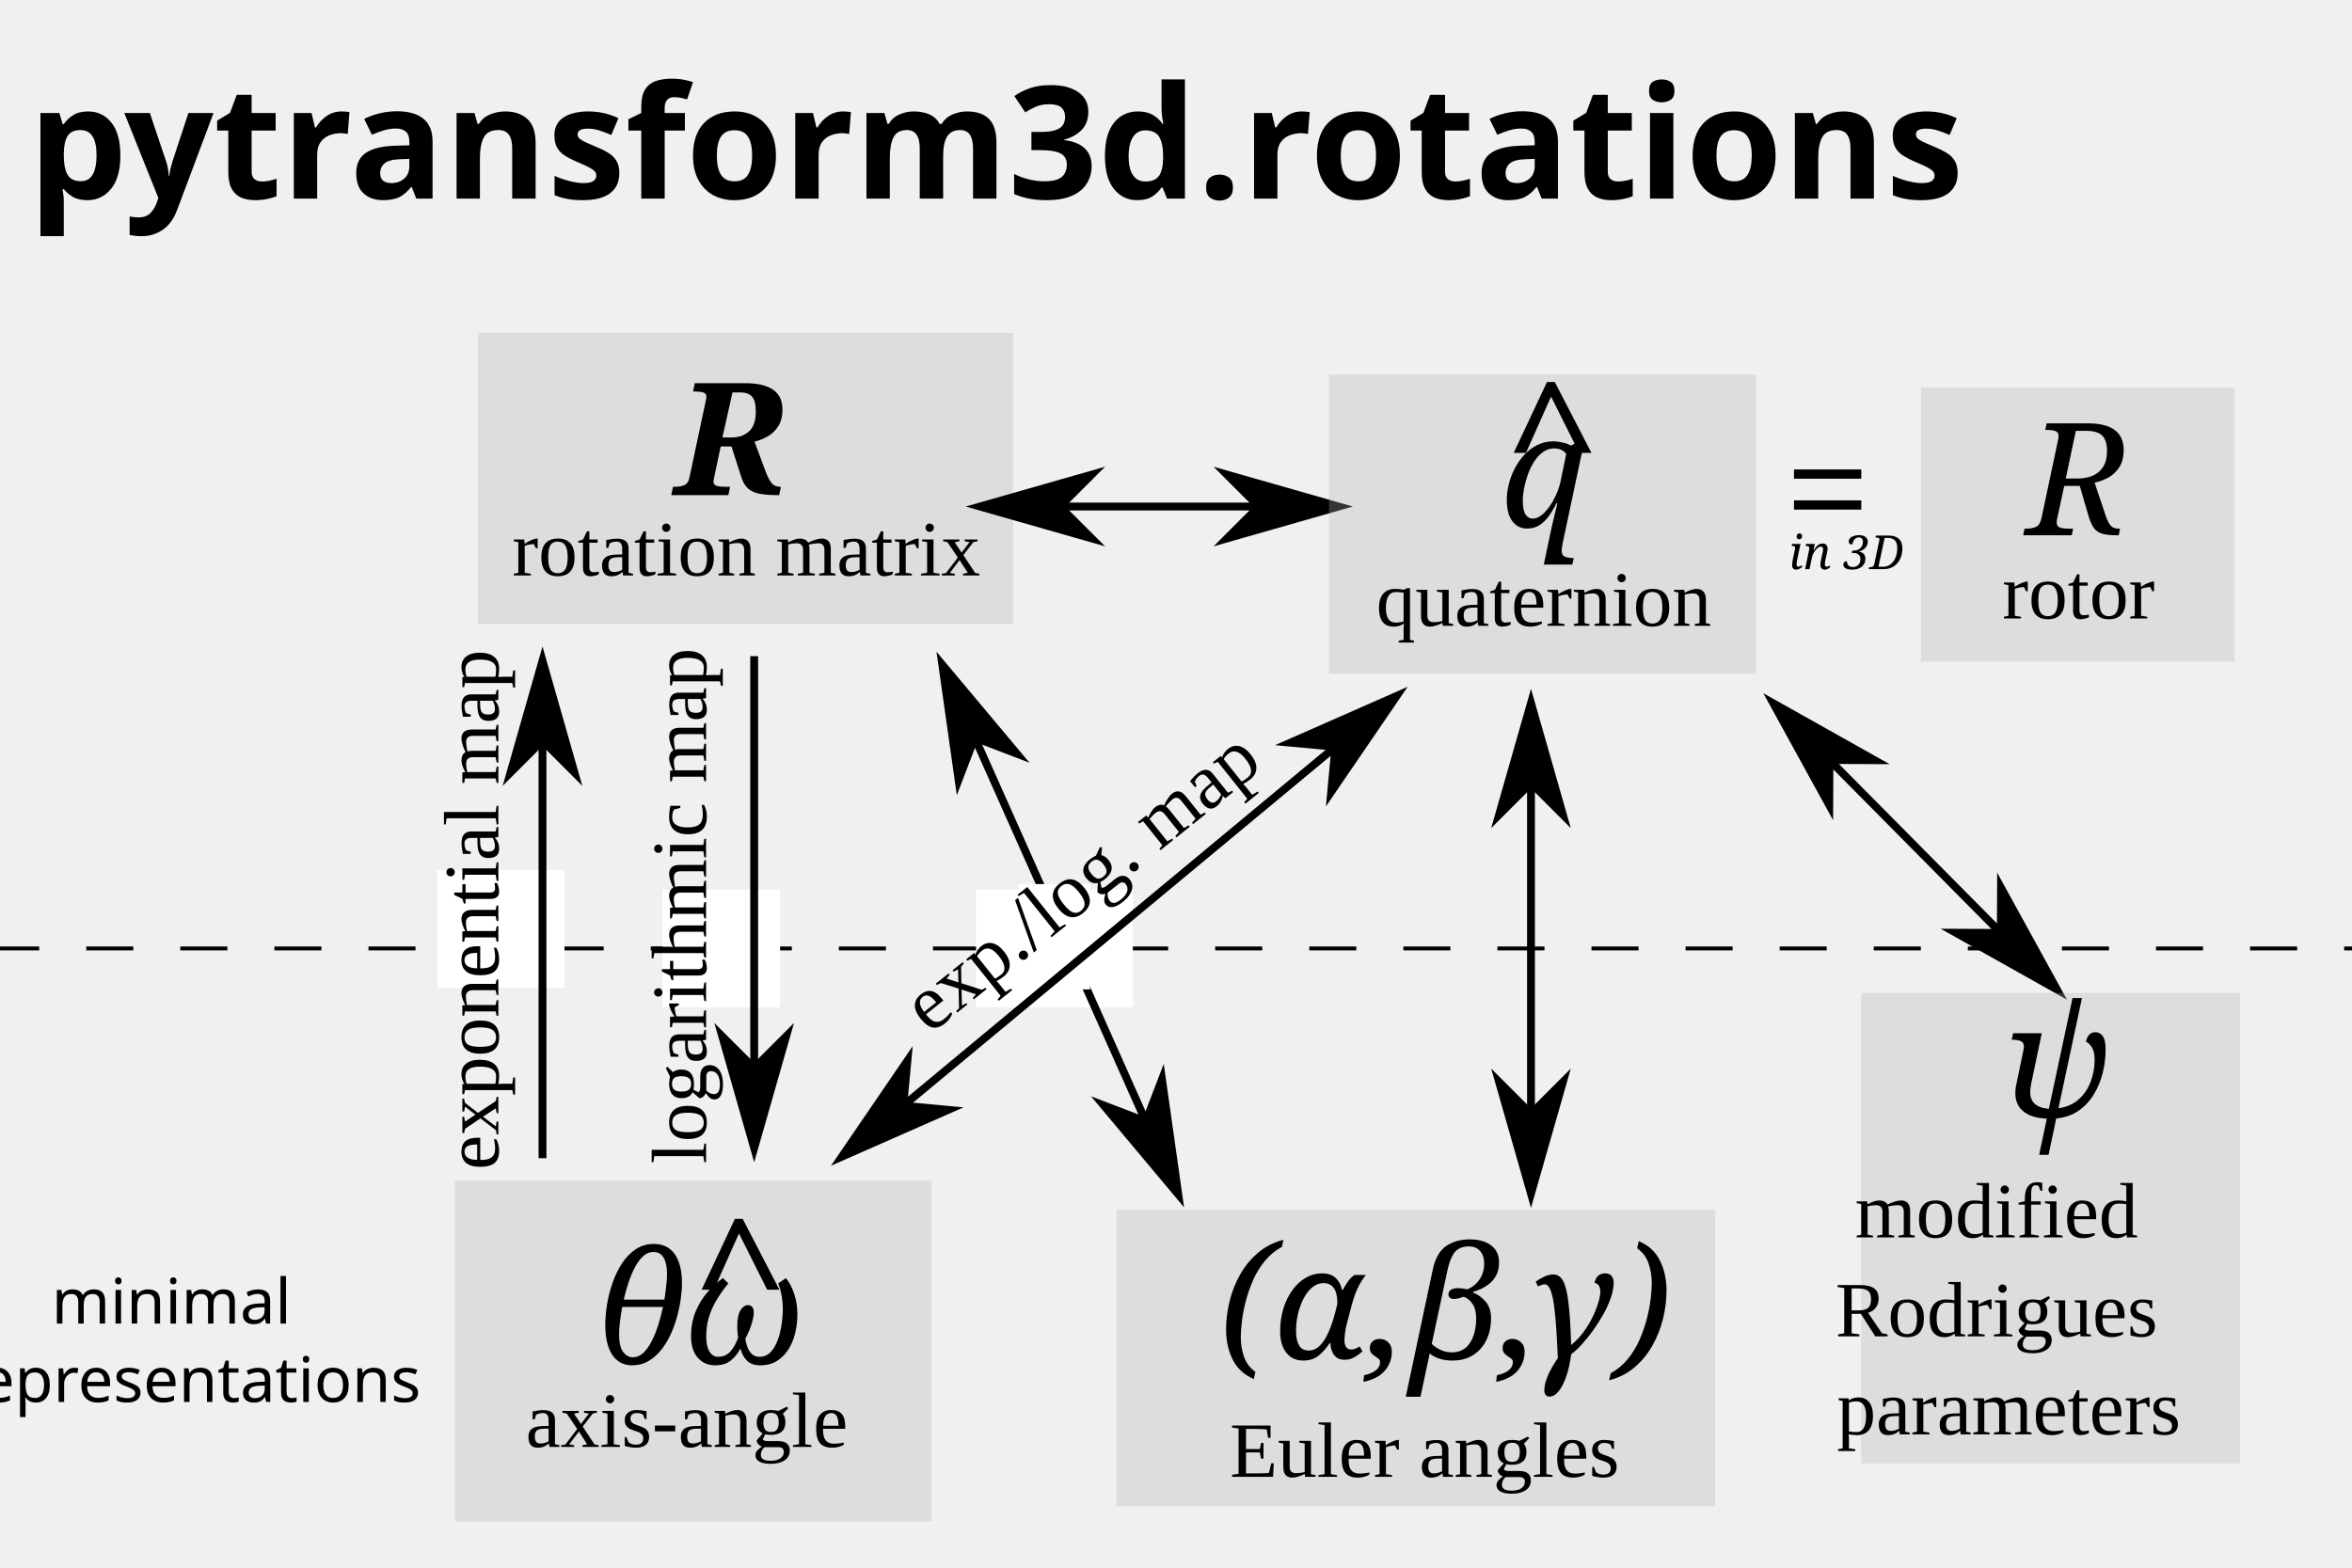
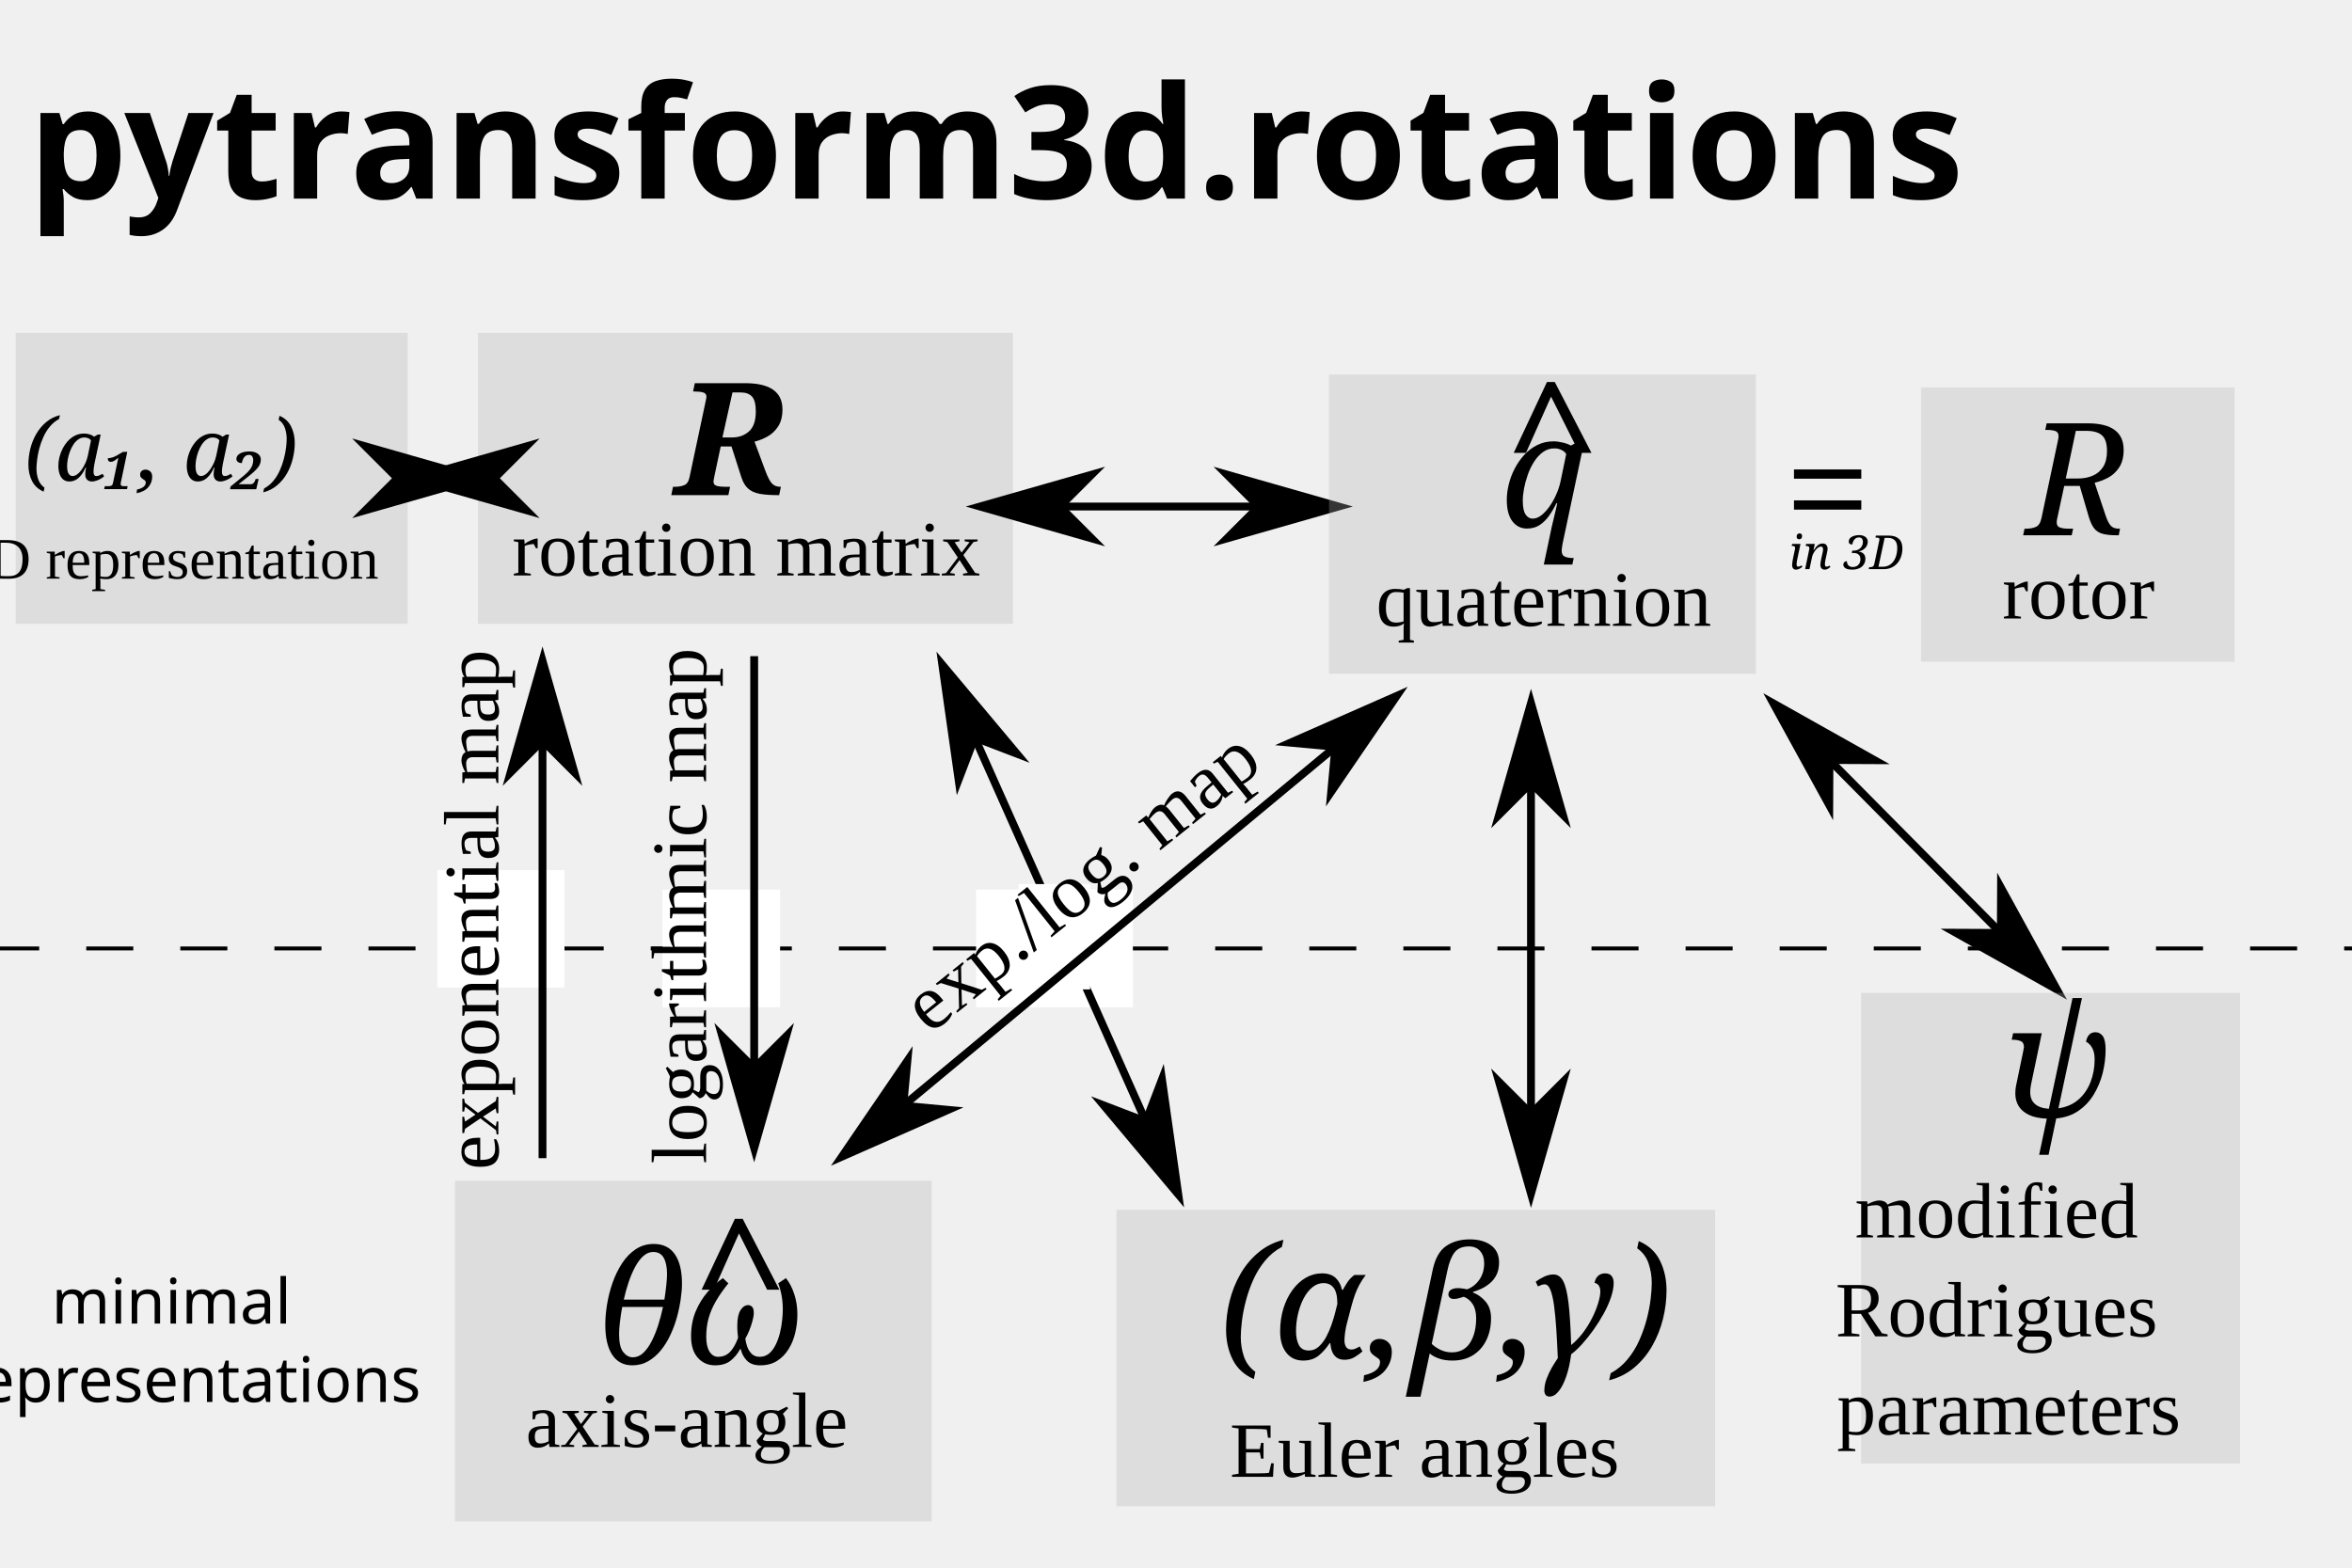
<svg xmlns="http://www.w3.org/2000/svg" width="600" height="400" id="svg2" version="1.1">
  <defs id="defs4">
    <marker style="overflow:visible" id="Arrow1Lstart" refX="0.0" refY="0.0" orient="auto">
      <path transform="scale(0.8) translate(12.5,0)" style="fill-rule:evenodd;fill:context-stroke;stroke:context-stroke;stroke-width:1.0pt" d="M 0.0,0.0 L 5.0,-5.0 L -12.5,0.0 L 5.0,5.0 L 0.0,0.0 z " id="path17458" />
    </marker>
    <marker orient="auto" refY="0.0" refX="0.0" id="Arrow1Lend" style="overflow:visible;">
      <path id="path3927" d="M 0.0,0.0 L 5.0,-5.0 L -12.5,0.0 L 5.0,5.0 L 0.0,0.0 z " style="fill-rule:evenodd;stroke:#000000;stroke-width:1.0pt;" transform="scale(0.8) rotate(180) translate(12.5,0)" />
    </marker>
    <marker orient="auto" refY="0" refX="0" id="Arrow1Lend-2" style="overflow:visible">
      <path id="path3927-7" d="M 0,0 5,-5 -12.5,0 5,5 Z" style="fill-rule:evenodd;stroke:#000000;stroke-width:1pt" transform="matrix(-0.8,0,0,-0.8,-10,0)" />
    </marker>
    <marker orient="auto" refY="0" refX="0" id="Arrow1Lend-9" style="overflow:visible">
      <path id="path3927-3" d="M 0,0 5,-5 -12.5,0 5,5 Z" style="fill-rule:evenodd;stroke:#000000;stroke-width:1pt" transform="matrix(-0.8,0,0,-0.8,-10,0)" />
    </marker>
    <marker orient="auto" refY="0" refX="0" id="Arrow1Lend-9-3" style="overflow:visible">
      <path id="path3927-3-6" d="M 0,0 5,-5 -12.5,0 5,5 Z" style="fill-rule:evenodd;stroke:#000000;stroke-width:1pt" transform="matrix(-0.8,0,0,-0.8,-10,0)" />
    </marker>
    <marker orient="auto" refY="0" refX="0" id="Arrow1Lend-9-3-3" style="overflow:visible">
      <path id="path3927-3-6-6" d="M 0,0 5,-5 -12.5,0 5,5 Z" style="fill-rule:evenodd;stroke:#000000;stroke-width:1pt" transform="matrix(-0.8,0,0,-0.8,-10,0)" />
    </marker>
    <marker orient="auto" refY="0" refX="0" id="Arrow1Lend-5" style="overflow:visible">
      <path id="path3927-6" d="M 0,0 5,-5 -12.5,0 5,5 Z" style="fill-rule:evenodd;stroke:#000000;stroke-width:1pt" transform="matrix(-0.8,0,0,-0.8,-10,0)" />
    </marker>
    <marker orient="auto" refY="0" refX="0" id="Arrow1Lend-5-9" style="overflow:visible">
      <path id="path3927-6-1" d="M 0,0 5,-5 -12.5,0 5,5 Z" style="fill-rule:evenodd;stroke:#000000;stroke-width:1pt" transform="matrix(-0.8,0,0,-0.8,-10,0)" />
    </marker>
    <marker orient="auto" refY="0" refX="0" id="Arrow1Lend-55" style="overflow:visible">
      <path id="path3927-4" d="M 0,0 5,-5 -12.5,0 5,5 Z" style="fill-rule:evenodd;stroke:#000000;stroke-width:1pt" transform="matrix(-0.8,0,0,-0.8,-10,0)" />
    </marker>
    <marker style="overflow:visible" id="Arrow1Lstart-6" refX="0" refY="0" orient="auto">
      <path transform="matrix(0.8,0,0,0.8,10,0)" style="fill:context-stroke;fill-rule:evenodd;stroke:context-stroke;stroke-width:1pt" d="M 0,0 5,-5 -12.5,0 5,5 Z" id="path17458-5" />
    </marker>
    <marker orient="auto" refY="0" refX="0" id="Arrow1Lend-55-6" style="overflow:visible">
      <path id="path3927-4-9" d="M 0,0 5,-5 -12.5,0 5,5 Z" style="fill-rule:evenodd;stroke:#000000;stroke-width:1pt" transform="matrix(-0.8,0,0,-0.8,-10,0)" />
    </marker>
    <marker style="overflow:visible" id="Arrow1Lstart-6-7" refX="0" refY="0" orient="auto">
      <path transform="matrix(0.8,0,0,0.8,10,0)" style="fill:context-stroke;fill-rule:evenodd;stroke:context-stroke;stroke-width:1pt" d="M 0,0 5,-5 -12.5,0 5,5 Z" id="path17458-5-4" />
    </marker>
    <marker orient="auto" refY="0" refX="0" id="Arrow1Lend-55-6-5" style="overflow:visible">
      <path id="path3927-4-9-2" d="M 0,0 5,-5 -12.5,0 5,5 Z" style="fill-rule:evenodd;stroke:#000000;stroke-width:1pt" transform="matrix(-0.8,0,0,-0.8,-10,0)" />
    </marker>
    <marker style="overflow:visible" id="Arrow1Lstart-4" refX="0" refY="0" orient="auto">
      <path transform="matrix(0.8,0,0,0.8,10,0)" style="fill:context-stroke;fill-rule:evenodd;stroke:context-stroke;stroke-width:1pt" d="M 0,0 5,-5 -12.5,0 5,5 Z" id="path17458-7" />
    </marker>
    <marker orient="auto" refY="0" refX="0" id="Arrow1Lend-55-4" style="overflow:visible">
      <path id="path3927-4-4" d="M 0,0 5,-5 -12.5,0 5,5 Z" style="fill-rule:evenodd;stroke:#000000;stroke-width:1pt" transform="matrix(-0.8,0,0,-0.8,-10,0)" />
    </marker>
    <marker style="overflow:visible" id="Arrow1Lstart-6-7-7" refX="0" refY="0" orient="auto">
      <path transform="matrix(0.8,0,0,0.8,10,0)" style="fill:context-stroke;fill-rule:evenodd;stroke:context-stroke;stroke-width:1pt" d="M 0,0 5,-5 -12.5,0 5,5 Z" id="path17458-5-4-8" />
    </marker>
    <marker orient="auto" refY="0" refX="0" id="Arrow1Lend-55-6-5-6" style="overflow:visible">
      <path id="path3927-4-9-2-8" d="M 0,0 5,-5 -12.5,0 5,5 Z" style="fill-rule:evenodd;stroke:#000000;stroke-width:1pt" transform="matrix(-0.8,0,0,-0.8,-10,0)" />
    </marker>
    <marker orient="auto" refY="0" refX="0" id="Arrow1Lend-5-4" style="overflow:visible">
      <path id="path3927-6-3" d="M 0,0 5,-5 -12.5,0 5,5 Z" style="fill-rule:evenodd;stroke:#000000;stroke-width:1pt" transform="matrix(-0.8,0,0,-0.8,-10,0)" />
    </marker>
    <marker style="overflow:visible" id="Arrow1Lstart-6-4" refX="0" refY="0" orient="auto">
      <path transform="matrix(0.8,0,0,0.8,10,0)" style="fill:context-stroke;fill-rule:evenodd;stroke:context-stroke;stroke-width:1pt" d="M 0,0 5,-5 -12.5,0 5,5 Z" id="path17458-5-9" />
    </marker>
    <marker orient="auto" refY="0" refX="0" id="Arrow1Lend-55-6-2" style="overflow:visible">
      <path id="path3927-4-9-0" d="M 0,0 5,-5 -12.5,0 5,5 Z" style="fill-rule:evenodd;stroke:#000000;stroke-width:1pt" transform="matrix(-0.8,0,0,-0.8,-10,0)" />
    </marker>
    <marker orient="auto" refY="0" refX="0" id="Arrow1Lend-8" style="overflow:visible">
      <path id="path3927-9" d="M 0,0 5,-5 -12.5,0 5,5 Z" style="fill-rule:evenodd;stroke:#000000;stroke-width:1pt" transform="matrix(-0.8,0,0,-0.8,-10,0)" />
    </marker>
    <marker orient="auto" refY="0" refX="0" id="marker19736" style="overflow:visible">
      <path id="path19734" d="M 0,0 5,-5 -12.5,0 5,5 Z" style="fill-rule:evenodd;stroke:#000000;stroke-width:1pt" transform="matrix(-0.8,0,0,-0.8,-10,0)" />
    </marker>
  </defs>
  <g id="layer1" transform="translate(0,-652.3622)">
    <g id="g1080" transform="translate(-56.61674,-196.8605)">
      <rect style="opacity:0.3;fill:#b3b3b3;fill-opacity:1;stroke:none" id="rect3148-1" width="136.472" height="74.246" x="178.544" y="934.144" />
      <text xml:space="preserve" style="font-style:normal;font-weight:normal;line-height:0%;font-family:sans-serif;letter-spacing:0px;word-spacing:0px;fill:#000000;fill-opacity:1;stroke:none" x="228.785" y="975.553" id="text2985-2">
        <tspan id="tspan2987-7" x="228.785" y="975.553" style="font-style:italic;font-variant:normal;font-weight:bold;font-stretch:normal;font-size:40px;line-height:1.25;font-family:Serif;-inkscape-font-specification:'Serif Bold Italic'">R</tspan>
      </text>
      <text xml:space="preserve" style="font-style:normal;font-weight:normal;line-height:0%;font-family:sans-serif;letter-spacing:0px;word-spacing:0px;fill:#000000;fill-opacity:1;stroke:none" x="187.285" y="996.053" id="text2989-0">
        <tspan id="tspan2991-93" x="187.285" y="996.053" style="font-style:normal;font-variant:normal;font-weight:normal;font-stretch:normal;font-size:20px;line-height:1.25;font-family:'Times New Roman';-inkscape-font-specification:'Times New Roman'">rotation matrix</tspan>
      </text>
    </g>
+     <g id="g6drep">
+       <rect style="opacity:0.3;fill:#b3b3b3;fill-opacity:1;stroke:none" id="rect6drep" width="100" height="74.246" x="4" y="737.284" />
+       <text xml:space="preserve" style="font-style:normal;font-weight:normal;line-height:0%;font-family:sans-serif;letter-spacing:0px;word-spacing:0px;fill:#000000;fill-opacity:1;stroke:none" x="52" y="775" id="text6drep-sym">
+         <tspan id="tspan6drep-sym" x="52" y="775" style="font-style:italic;font-variant:normal;font-weight:normal;font-stretch:normal;font-size:22px;line-height:1.25;font-family:serif;-inkscape-font-specification:'Serif Italic';text-align:center;text-anchor:middle">(a₁, a₂)</tspan>
+       </text>
+       <text xml:space="preserve" style="font-style:normal;font-weight:normal;line-height:0%;font-family:sans-serif;letter-spacing:0px;word-spacing:0px;fill:#000000;fill-opacity:1;stroke:none" x="54" y="800" id="text6drep-name">
+         <tspan id="tspan6drep-name" x="54" y="800" style="font-style:normal;font-variant:normal;font-weight:normal;font-stretch:normal;font-size:15px;line-height:1.25;font-family:'Times New Roman';-inkscape-font-specification:'Times New Roman';text-align:center;text-anchor:middle">6D representation</tspan>
+       </text>
+     </g>
+     <path style="fill:none;stroke:#000000;stroke-width:2;stroke-linecap:butt;stroke-linejoin:miter;stroke-miterlimit:4;stroke-dasharray:none;stroke-opacity:1;marker-start:url(#Arrow1Lstart);marker-end:url(#Arrow1Lend-55)" d="M 106,774.4 H 121.5" id="path6drep-arrow" />
    <g id="g16984" transform="translate(226.1238,62.9515)">
      <rect style="opacity:0.3;fill:#b3b3b3;fill-opacity:1;stroke:none;stroke-width:0.815" id="rect3144-3" width="152.735" height="75.66" x="58.69" y="898.082" />
      <text xml:space="preserve" style="font-style:normal;font-weight:normal;line-height:0%;font-family:sans-serif;letter-spacing:0px;word-spacing:0px;fill:#000000;fill-opacity:1;stroke:none" x="84.963" y="936.158" id="text2985-8-4-2">
        <tspan id="tspan2987-5-7-0" x="84.963" y="936.158" style="font-style:italic;font-variant:normal;font-weight:normal;font-stretch:normal;font-size:40px;line-height:1.25;font-family:serif;-inkscape-font-specification:'Serif Italic'">(α,β,γ)</tspan>
      </text>
      <text xml:space="preserve" style="font-style:normal;font-weight:normal;line-height:0%;font-family:sans-serif;letter-spacing:0px;word-spacing:0px;fill:#000000;fill-opacity:1;stroke:none" x="87.592" y="966.23" id="text2989-2-4-6">
        <tspan id="tspan2991-0-5-1" x="87.592" y="966.23" style="font-style:normal;font-variant:normal;font-weight:normal;font-stretch:normal;font-size:20px;line-height:1.25;font-family:'Times New Roman';-inkscape-font-specification:'Times New Roman'">Euler angles</tspan>
      </text>
    </g>
    <path style="fill:none;stroke:#000000;stroke-width:1;stroke-linecap:butt;stroke-linejoin:miter;stroke-miterlimit:4;stroke-dasharray:12, 12;stroke-dashoffset:0;stroke-opacity:1" d="M 610,894.362 H 10 -10" id="path28502" />
    <rect style="fill:#ffffff;fill-opacity:1;stroke:none;stroke-width:0.775;stroke-linejoin:round;stroke-miterlimit:4;stroke-dasharray:9.295, 9.295;stroke-dashoffset:0" id="rect28606-7" width="30" height="30" x="169" y="879.362" />
    <path style="fill:none;stroke:#000000;stroke-width:2;stroke-linecap:butt;stroke-linejoin:miter;stroke-miterlimit:4;stroke-dasharray:none;stroke-opacity:1;marker-end:url(#Arrow1Lend-8)" d="M 192.393,819.786 V 945.044" id="path3150-2" />
    <rect style="fill:#ffffff;fill-opacity:1;stroke:none;stroke-width:0.806;stroke-linejoin:round;stroke-miterlimit:4;stroke-dasharray:9.666, 9.666;stroke-dashoffset:0" id="rect28606" width="32.442" height="30" x="111.558" y="874.362" />
    <path style="fill:none;stroke:#000000;stroke-width:2;stroke-linecap:butt;stroke-linejoin:miter;stroke-miterlimit:4;stroke-dasharray:none;stroke-opacity:1;marker-end:url(#Arrow1Lend-8)" d="M 138.393,947.873 V 821.2" id="path4728-6" />
    <path style="fill:none;stroke:#000000;stroke-width:2;stroke-linecap:butt;stroke-linejoin:miter;stroke-miterlimit:4;stroke-dasharray:none;stroke-opacity:1;marker-start:url(#Arrow1Lstart);marker-end:url(#Arrow1Lend-55)" d="M 390.558,956.674 V 832.001" id="path4728-7" />
    <rect style="fill:#ffffff;fill-opacity:1;stroke:none;stroke-width:0.894;stroke-linejoin:round;stroke-miterlimit:4;stroke-dasharray:10.733, 10.733;stroke-dashoffset:0" id="rect28606-1" width="40" height="30" x="249" y="879.362" />
    <path style="fill:none;stroke:#000000;stroke-width:2;stroke-linecap:butt;stroke-linejoin:miter;stroke-miterlimit:4;stroke-dasharray:none;stroke-opacity:1;marker-start:url(#Arrow1Lstart-6);marker-end:url(#Arrow1Lend-55-6)" d="m 300.479,956.872 -60,-134.673" id="path4728-7-3" />
    <rect style="fill:#ffffff;stroke-width:1.699;stroke-linejoin:round" id="rect1351-5-8" width="18.261" height="26.877" x="259.831" y="877.934" />
    <path style="fill:none;stroke:#000000;stroke-width:2;stroke-linecap:butt;stroke-linejoin:miter;stroke-miterlimit:4;stroke-dasharray:none;stroke-opacity:1;marker-start:url(#Arrow1Lstart-6-4);marker-end:url(#Arrow1Lend-55-6-2)" d="M 214.962,947.325 356.115,830.078" id="path4728-7-3-6" />
    <path style="fill:none;stroke:#000000;stroke-width:2;stroke-linecap:butt;stroke-linejoin:miter;stroke-miterlimit:4;stroke-dasharray:none;stroke-opacity:1;marker-start:url(#Arrow1Lstart-6-7);marker-end:url(#Arrow1Lend-55-6-5)" d="m 524.558,904.674 -72,-72.673" id="path4728-7-3-5" />
    <path style="fill:none;stroke:#000000;stroke-width:2;stroke-linecap:butt;stroke-linejoin:miter;stroke-miterlimit:4;stroke-dasharray:none;stroke-opacity:1;marker-start:url(#Arrow1Lstart-6-7);marker-end:url(#Arrow1Lend-5-4)" d="m 250.244,781.603 h 91" id="path5648-2-1" />
    <text xml:space="preserve" style="font-style:normal;font-weight:normal;line-height:0%;font-family:sans-serif;letter-spacing:0px;word-spacing:0px;fill:#000000;fill-opacity:1;stroke:none" x="7.192" y="703.031" id="text6041">
      <tspan id="tspan6043" x="7.192" y="703.031" style="font-style:normal;font-variant:normal;font-weight:bold;font-stretch:normal;font-size:40px;line-height:1.25;font-family:sans-serif;-inkscape-font-specification:'Sans Bold'">pytransform3d.rotations</tspan>
    </text>
    <g id="g9860" transform="translate(-3.906387,-76.28306)">
      <rect style="opacity:0.3;fill:#b3b3b3;fill-opacity:1;stroke:none" id="rect3146-2" width="108.894" height="76.368" x="342.947" y="824.189" />
      <text xml:space="preserve" style="font-style:normal;font-weight:normal;line-height:0%;font-family:sans-serif;letter-spacing:0px;word-spacing:0px;fill:#000000;fill-opacity:1;stroke:none" x="386.573" y="863.1" id="text2985-4-8">
        <tspan id="tspan2987-8-9" x="386.573" y="863.1" style="font-style:italic;font-variant:normal;font-weight:normal;font-stretch:normal;font-size:40px;line-height:1.25;font-family:serif;-inkscape-font-specification:'Serif Italic'">q</tspan>
      </text>
      <text xml:space="preserve" style="font-style:normal;font-weight:normal;line-height:0%;font-family:sans-serif;letter-spacing:0px;word-spacing:0px;fill:#000000;fill-opacity:1;stroke:none" x="354.968" y="888.326" id="text2989-9-7">
        <tspan id="tspan2991-9-3" x="354.968" y="888.326" style="font-style:normal;font-variant:normal;font-weight:normal;font-stretch:normal;font-size:20px;line-height:1.25;font-family:'Times New Roman';-inkscape-font-specification:'Times New Roman'">quaternion</tspan>
      </text>
      <text xml:space="preserve" style="font-style:normal;font-weight:normal;line-height:0%;font-family:sans-serif;letter-spacing:0px;word-spacing:0px;fill:#000000;fill-opacity:1;stroke:none" x="388.538" y="854.887" id="text2985-4-4-6">
        <tspan id="tspan2987-8-1-1" x="388.538" y="854.887" style="font-style:normal;font-variant:normal;font-weight:normal;font-stretch:normal;font-size:40px;line-height:1.25;font-family:sans-serif;-inkscape-font-specification:sans-serif">^</tspan>
      </text>
    </g>
    <g id="g1013" transform="translate(14.19082,17.38997)" />
    <g id="g1013-6" transform="translate(54.54167,20.1731)">
      <rect style="opacity:0.3;fill:#b3b3b3;fill-opacity:1;stroke:none" id="rect3142-3-0" width="121.622" height="86.974" x="61.518" y="933.437" />
      <text xml:space="preserve" style="font-style:normal;font-weight:normal;line-height:0%;font-family:sans-serif;letter-spacing:0px;word-spacing:0px;fill:#000000;fill-opacity:1;stroke:none" x="97.669" y="980.147" id="text2985-8-67-6">
        <tspan id="tspan2987-5-5-2" x="97.669" y="980.147" style="font-style:italic;font-variant:normal;font-weight:normal;font-stretch:normal;font-size:40px;line-height:1.25;font-family:serif;-inkscape-font-specification:'Serif Italic'">θω</tspan>
      </text>
      <text xml:space="preserve" style="font-style:normal;font-weight:normal;line-height:0%;font-family:sans-serif;letter-spacing:0px;word-spacing:0px;fill:#000000;fill-opacity:1;stroke:none" x="79.563" y="1001.373" id="text2989-2-3-6">
        <tspan id="tspan2991-0-56-1" x="79.563" y="1001.373" style="font-style:normal;font-variant:normal;font-weight:normal;font-stretch:normal;font-size:20px;line-height:1.25;font-family:'Times New Roman';-inkscape-font-specification:'Times New Roman'">axis-angle</tspan>
      </text>
      <text xml:space="preserve" style="font-style:normal;font-weight:normal;line-height:0%;font-family:sans-serif;letter-spacing:0px;word-spacing:0px;fill:#000000;fill-opacity:1;stroke:none" x="122.924" y="971.953" id="text2985-4-4-2-2-8">
        <tspan id="tspan2987-8-1-0-9-7" x="122.924" y="971.953" style="font-style:normal;font-variant:normal;font-weight:normal;font-stretch:normal;font-size:40px;line-height:1.25;font-family:sans-serif;-inkscape-font-specification:sans-serif">^</tspan>
      </text>
    </g>
    <g id="g9927" transform="translate(81.74421,-36.57664)">
      <rect style="opacity:0.3;fill:#b3b3b3;fill-opacity:1;stroke:none;stroke-width:0.728" id="rect3142-5-2" width="80" height="70" x="408.306" y="787.775" />
      <text xml:space="preserve" style="font-style:normal;font-weight:normal;line-height:0%;font-family:sans-serif;letter-spacing:0px;word-spacing:0px;fill:#000000;fill-opacity:1;stroke:none" x="435.159" y="825.512" id="text2985-8-6-9">
        <tspan id="tspan2987-5-2-3" x="435.159" y="825.512" style="font-style:italic;font-variant:normal;font-weight:normal;font-stretch:normal;font-size:40px;line-height:1.25;font-family:serif;-inkscape-font-specification:'Serif Italic'">R</tspan>
      </text>
      <text xml:space="preserve" style="font-style:normal;font-weight:normal;line-height:0%;font-family:sans-serif;letter-spacing:0px;word-spacing:0px;fill:#000000;fill-opacity:1;stroke:none" x="429.053" y="846.739" id="text2989-2-9-1">
        <tspan id="tspan2991-0-1-9" x="429.053" y="846.739" style="font-style:normal;font-variant:normal;font-weight:normal;font-stretch:normal;font-size:20px;line-height:1.25;font-family:'Times New Roman';-inkscape-font-specification:'Times New Roman'">rotor</tspan>
      </text>
    </g>
    <g id="g16917" transform="translate(52.17853,47.50438)">
      <rect style="opacity:0.3;fill:#b3b3b3;fill-opacity:1;stroke:none;stroke-width:1.048" id="rect3142-5-3-5" width="96.686" height="120.094" x="422.59" y="858.187" />
      <text xml:space="preserve" style="font-style:normal;font-weight:normal;line-height:0%;font-family:sans-serif;letter-spacing:0px;word-spacing:0px;fill:#000000;fill-opacity:1;stroke:none" x="458.73" y="889.925" id="text2985-8-6-6-0">
        <tspan id="tspan2987-5-2-7-3" x="458.73" y="889.925" style="font-style:italic;font-variant:normal;font-weight:normal;font-stretch:normal;font-size:40px;line-height:1.25;font-family:serif;-inkscape-font-specification:'Serif Italic'">ψ</tspan>
      </text>
      <text xml:space="preserve" style="font-style:normal;font-weight:normal;line-height:0%;font-family:sans-serif;letter-spacing:0px;word-spacing:0px;fill:#000000;fill-opacity:1;stroke:none" x="471.185" y="920.576" id="text2989-2-9-5-6">
        <tspan id="tspan2991-0-1-3-1" x="471.185" y="920.576" style="font-style:normal;font-variant:normal;font-weight:normal;font-stretch:normal;font-size:20px;line-height:1.25;font-family:'Times New Roman';-inkscape-font-specification:'Times New Roman';text-align:center;text-anchor:middle">modified</tspan>
        <tspan x="471.185" y="945.838" style="font-style:normal;font-variant:normal;font-weight:normal;font-stretch:normal;font-size:20px;line-height:1.25;font-family:'Times New Roman';-inkscape-font-specification:'Times New Roman';text-align:center;text-anchor:middle" id="tspan3572-0">Rodrigues</tspan>
        <tspan x="471.185" y="970.838" style="font-style:normal;font-variant:normal;font-weight:normal;font-stretch:normal;font-size:20px;line-height:1.25;font-family:'Times New Roman';-inkscape-font-specification:'Times New Roman';text-align:center;text-anchor:middle" id="tspan3574-6">parameters</tspan>
      </text>
    </g>
    <g id="g16990" transform="translate(-7.114597,-35.58223)">
      <text xml:space="preserve" style="font-style:normal;font-weight:normal;line-height:0%;font-family:sans-serif;letter-spacing:0px;word-spacing:0px;fill:#000000;fill-opacity:1;stroke:none" x="462.168" y="827.134" id="text2985-8-6-9-4">
        <tspan id="tspan2987-5-2-3-7" x="462.168" y="827.134" style="font-style:italic;font-variant:normal;font-weight:normal;font-stretch:normal;font-size:40px;line-height:1.25;font-family:serif;-inkscape-font-specification:'Serif Italic'">=</tspan>
      </text>
      <text xml:space="preserve" style="font-style:normal;font-weight:normal;font-size:12px;line-height:0%;font-family:sans-serif;letter-spacing:0px;word-spacing:0px;fill:#000000;fill-opacity:1;stroke:none" x="463.426" y="833.168" id="text2985-8-6-9-4-8">
        <tspan id="tspan2987-5-2-3-7-4" x="463.426" y="833.168" style="font-style:italic;font-variant:normal;font-weight:normal;font-stretch:normal;font-size:12px;line-height:1.25;font-family:serif;-inkscape-font-specification:'Serif Italic'">in 3D</tspan>
      </text>
    </g>
    <text xml:space="preserve" style="font-style:normal;font-weight:normal;line-height:0%;font-family:sans-serif;letter-spacing:0px;word-spacing:0px;fill:#000000;fill-opacity:1;stroke:none" x="-950.861" y="127.131" id="text2989-0-6" transform="rotate(-90)">
      <tspan id="tspan2991-93-4" x="-950.861" y="127.131" style="font-style:normal;font-variant:normal;font-weight:normal;font-stretch:normal;font-size:20px;line-height:1.25;font-family:'Times New Roman';-inkscape-font-specification:'Times New Roman'">exponential map</tspan>
    </text>
    <text xml:space="preserve" style="font-style:normal;font-weight:normal;line-height:0%;font-family:sans-serif;letter-spacing:0px;word-spacing:0px;fill:#000000;fill-opacity:1;stroke:none" x="-386.975" y="863.847" id="text2989-0-6-0" transform="rotate(-38.63927)">
      <tspan id="tspan2991-93-4-4" x="-386.975" y="863.847" style="font-style:normal;font-variant:normal;font-weight:normal;font-stretch:normal;font-size:20px;line-height:1.25;font-family:'Times New Roman';-inkscape-font-specification:'Times New Roman'">exp./log. map</tspan>
    </text>
    <text xml:space="preserve" style="font-style:normal;font-weight:normal;line-height:0%;font-family:sans-serif;letter-spacing:0px;word-spacing:0px;fill:#000000;fill-opacity:1;stroke:none" x="-949.318" y="180.118" id="text2989-0-6-9" transform="rotate(-90)">
      <tspan id="tspan2991-93-4-5" x="-949.318" y="180.118" style="font-style:normal;font-variant:normal;font-weight:normal;font-stretch:normal;font-size:20px;line-height:1.25;font-family:'Times New Roman';-inkscape-font-specification:'Times New Roman'">logarithmic map</tspan>
    </text>
    <text xml:space="preserve" style="font-size:16px;line-height:1.25;font-family:sans-serif" x="58.302" y="990.082" id="text31521">
      <tspan x="58.302" y="990.082" id="tspan31523" style="text-align:center;text-anchor:middle">minimal</tspan>
      <tspan x="58.302" y="1010.082" id="tspan32799" style="text-align:center;text-anchor:middle">representations</tspan>
    </text>
  </g>
</svg>
